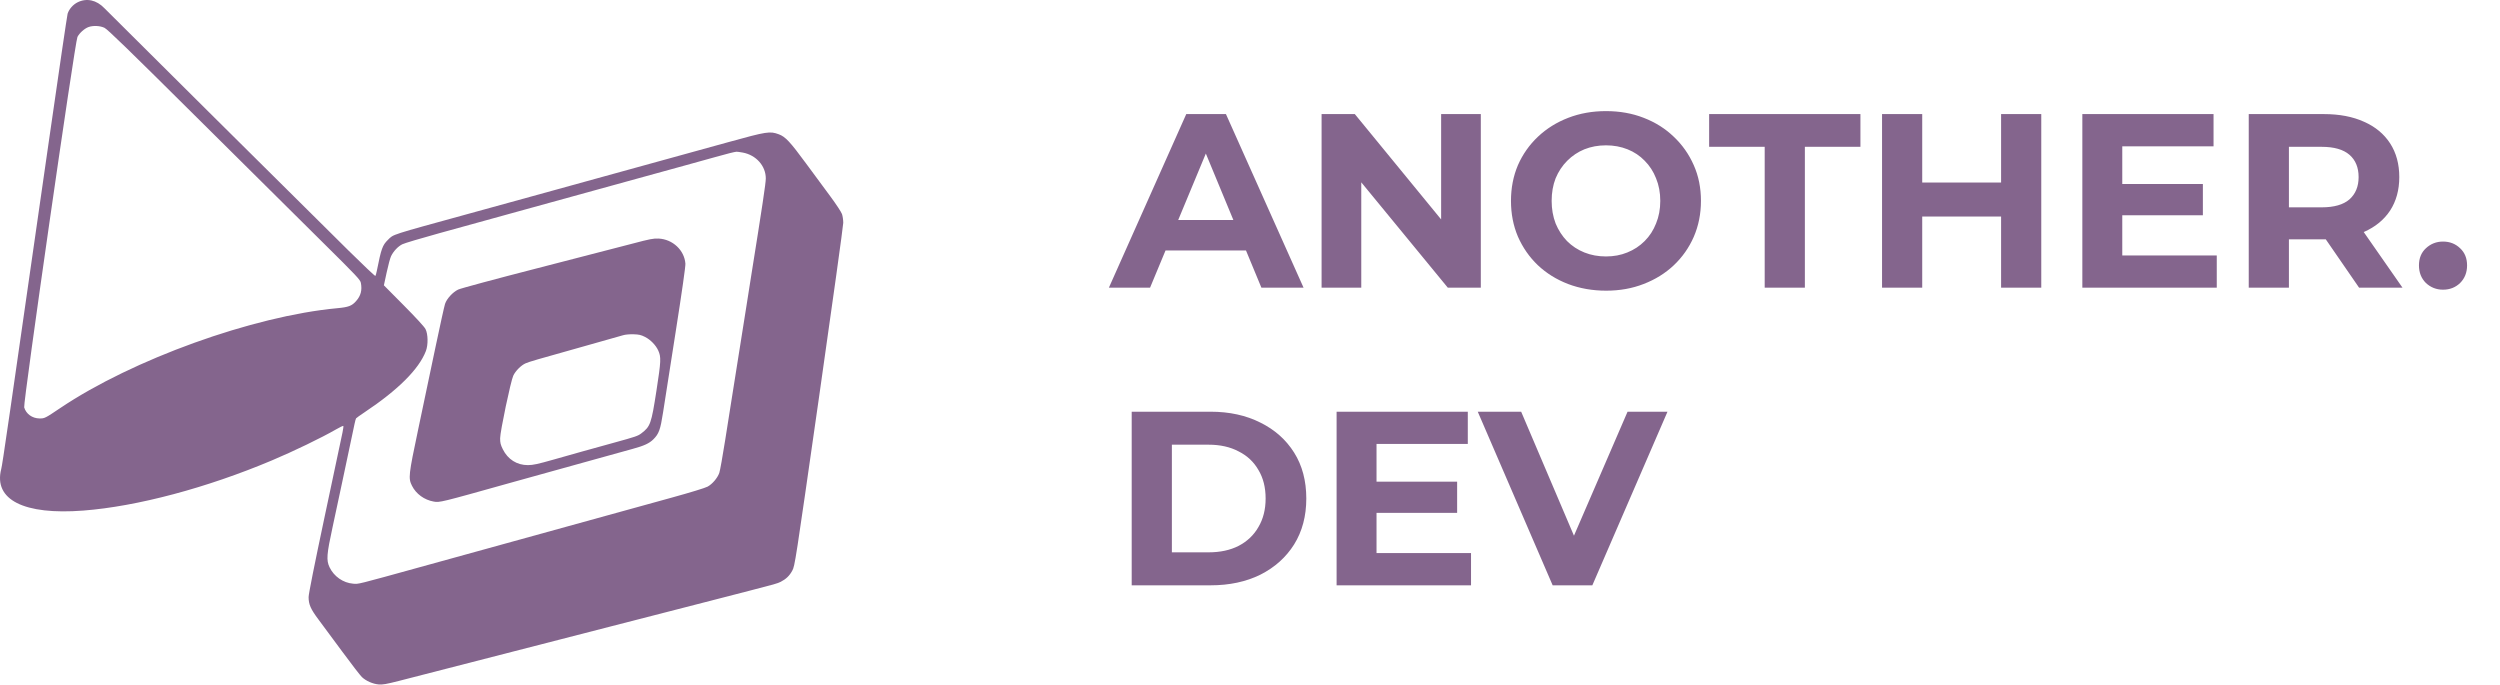
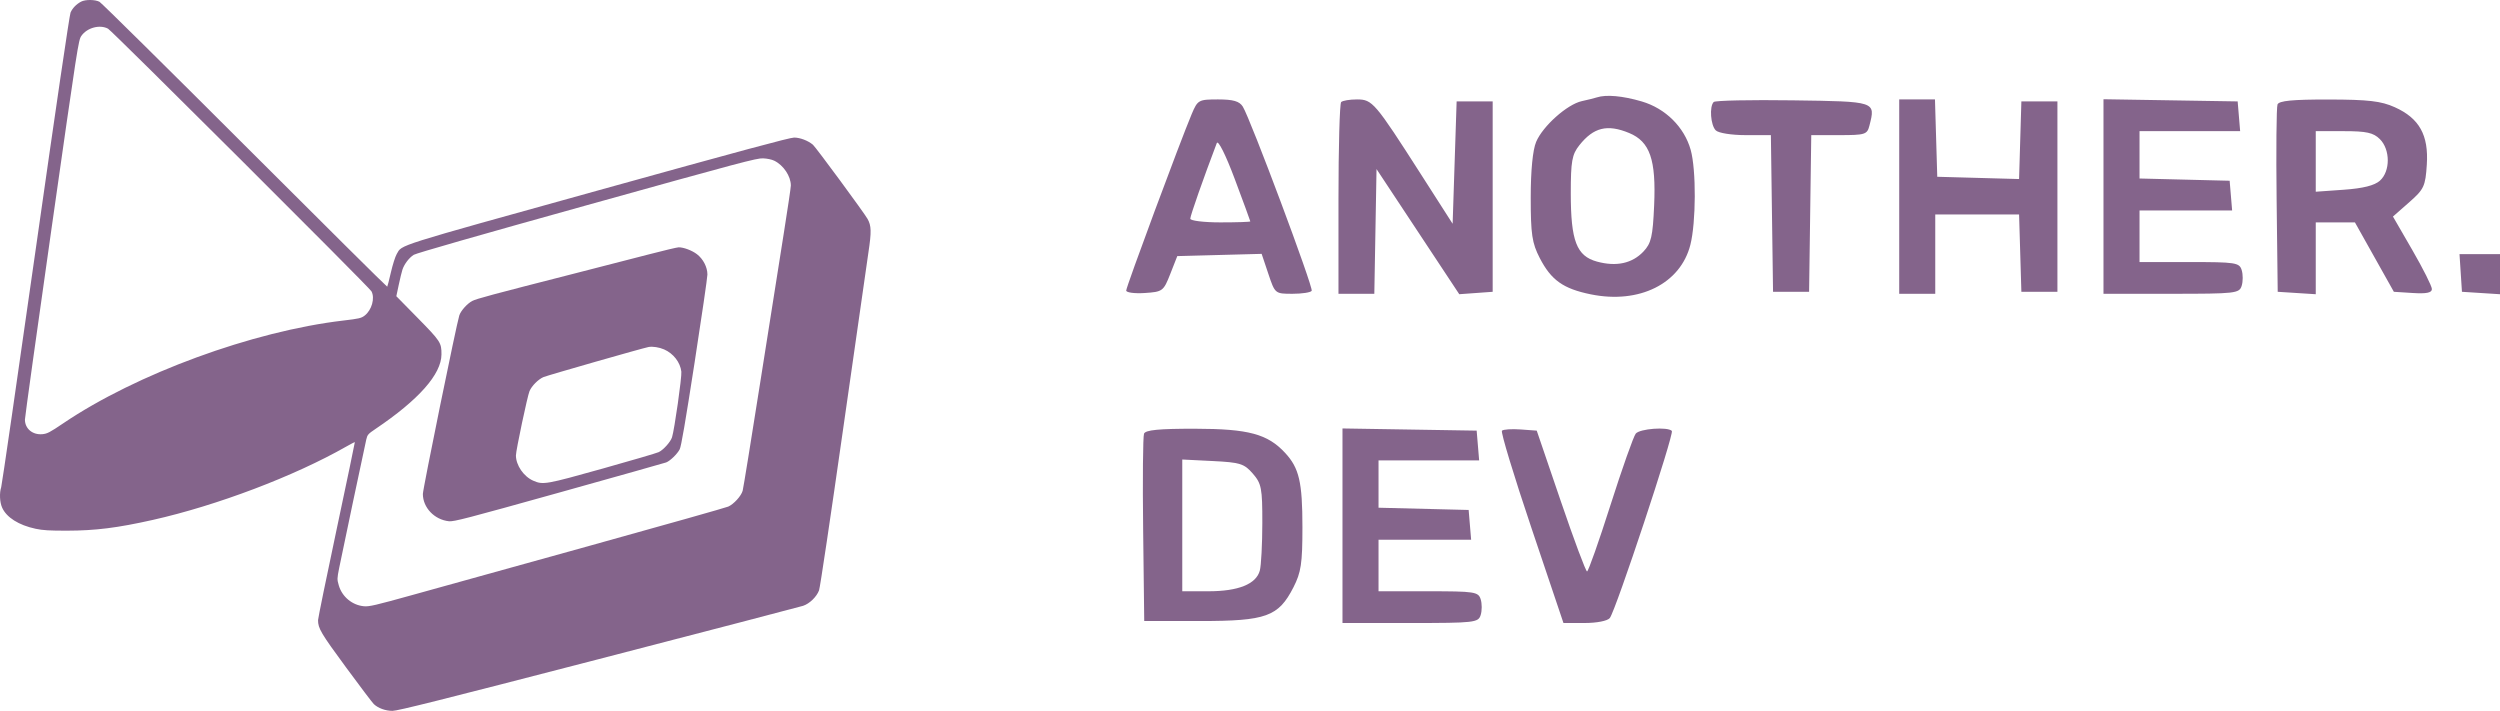
- <svg xmlns="http://www.w3.org/2000/svg" viewBox="0 0 252 69" fill="none">
-   <path fill-rule="evenodd" clip-rule="evenodd" d="M7.827 0.23C7.361 0.462 6.969 0.908 6.815 1.38C6.768 1.526 5.917 7.312 4.924 14.238C0.805 42.965 0.249 46.795 0.127 47.265C-0.68 50.372 2.397 51.932 8.411 51.465C13.829 51.045 20.83 49.182 27.408 46.409C29.606 45.483 32.406 44.129 33.88 43.28C34.255 43.064 34.583 42.907 34.608 42.932C34.633 42.957 34.595 43.254 34.524 43.593C34.453 43.931 33.655 47.693 32.751 51.952C31.692 56.941 31.107 59.87 31.107 60.185C31.107 60.925 31.314 61.393 32.113 62.46C32.513 62.994 33.592 64.452 34.511 65.698C35.429 66.945 36.316 68.093 36.482 68.25C36.888 68.636 37.572 68.938 38.16 68.991C38.557 69.027 38.926 68.963 40.194 68.641C41.946 68.194 54.954 64.85 56.372 64.481C56.881 64.349 59.226 63.745 61.585 63.139C63.943 62.533 66.516 61.871 67.302 61.669C68.088 61.467 69.412 61.126 70.245 60.912C71.077 60.699 72.174 60.416 72.683 60.284C73.192 60.153 74.44 59.831 75.457 59.569C78.05 58.903 78.377 58.81 78.702 58.644C79.234 58.372 79.59 58.027 79.859 57.523C80.126 57.024 80.143 56.913 82.564 39.996C83.904 30.632 85 22.741 85 22.46C85 22.179 84.943 21.782 84.873 21.578C84.803 21.373 84.27 20.564 83.688 19.779C83.106 18.994 82.018 17.52 81.271 16.505C79.634 14.278 79.173 13.784 78.502 13.536C77.606 13.206 77.316 13.251 73.42 14.327C71.489 14.86 68.622 15.651 67.05 16.084C65.478 16.516 62.621 17.304 60.702 17.835C58.783 18.365 56.778 18.919 56.246 19.065C55.714 19.211 54.258 19.613 53.009 19.958C51.761 20.303 49.226 21.001 47.376 21.509C39.213 23.753 39.696 23.597 39.105 24.176C38.553 24.716 38.431 25.054 37.986 27.292C37.935 27.546 37.869 27.782 37.839 27.816C37.809 27.85 36.594 26.702 35.139 25.265C30.519 20.699 10.921 1.243 10.526 0.829C9.735 -0 8.735 -0.222 7.827 0.23ZM10.528 2.801C10.838 2.947 12.918 4.967 19.886 11.888C24.814 16.782 30.526 22.448 32.579 24.48C35.954 27.819 36.318 28.206 36.375 28.509C36.515 29.257 36.372 29.806 35.897 30.346C35.468 30.834 35.13 30.962 34.002 31.066C25.506 31.852 13.351 36.233 6.071 41.133C4.539 42.164 4.497 42.185 3.978 42.179C3.248 42.171 2.627 41.721 2.438 41.063C2.319 40.648 7.557 4.213 7.806 3.725C8.011 3.324 8.515 2.874 8.923 2.726C9.389 2.558 10.08 2.59 10.528 2.801ZM74.872 15.379C76.22 15.628 77.201 16.736 77.192 17.998C77.188 18.491 76.856 20.701 75.708 27.88C75.498 29.196 75.292 30.499 75.252 30.776C75.18 31.262 73.944 39.055 73.693 40.598C73.625 41.013 73.36 42.694 73.103 44.334C72.846 45.973 72.576 47.475 72.504 47.673C72.312 48.198 71.805 48.792 71.327 49.052C71.079 49.187 69.611 49.636 67.718 50.158C64.54 51.034 56.15 53.351 51.832 54.545C50.583 54.89 48.824 55.376 47.922 55.625C47.021 55.873 44.694 56.516 42.752 57.052C35.787 58.976 36.17 58.881 35.597 58.835C34.588 58.754 33.66 58.107 33.218 57.178C32.881 56.467 32.925 55.892 33.53 53.106C33.811 51.813 34.251 49.755 34.509 48.531C34.767 47.307 35.053 45.957 35.145 45.53C35.294 44.83 35.438 44.151 35.739 42.724C35.794 42.463 35.862 42.214 35.89 42.172C35.919 42.129 36.301 41.855 36.74 41.563C40.126 39.307 42.221 37.217 42.926 35.393C43.169 34.765 43.151 33.671 42.89 33.168C42.768 32.934 41.934 32.025 40.695 30.776L38.696 28.761L38.976 27.46C39.13 26.744 39.329 26.008 39.419 25.823C39.662 25.321 40.118 24.838 40.553 24.621C40.766 24.515 42.444 24.013 44.284 23.506C46.123 22.998 50.031 21.919 52.967 21.109C55.903 20.298 58.968 19.453 59.777 19.231C60.586 19.009 62.573 18.462 64.191 18.015C65.81 17.569 68.004 16.965 69.068 16.672C70.131 16.381 71.485 16.005 72.077 15.838C73.287 15.496 74.049 15.305 74.244 15.294C74.316 15.291 74.599 15.329 74.872 15.379ZM63.771 24.553C62.661 24.846 58.348 25.962 54.186 27.032C49.892 28.136 46.43 29.069 46.182 29.189C45.636 29.451 45.033 30.11 44.86 30.631C44.788 30.849 44.349 32.841 43.883 35.057C43.418 37.273 42.64 40.976 42.153 43.284C41.178 47.909 41.146 48.202 41.53 48.97C41.939 49.788 42.772 50.392 43.718 50.559C44.323 50.665 44.344 50.66 51.496 48.655C52.42 48.396 54.047 47.944 55.111 47.651C56.175 47.358 58.35 46.754 59.945 46.309C61.541 45.864 63.262 45.386 63.771 45.248C64.926 44.933 65.447 44.693 65.858 44.285C66.417 43.73 66.567 43.316 66.835 41.583C66.968 40.718 67.537 37.083 68.099 33.504C68.745 29.39 69.108 26.844 69.089 26.578C68.987 25.218 67.806 24.114 66.382 24.047C65.869 24.023 65.516 24.091 63.771 24.553ZM65.02 33.963C65.574 34.244 66.11 34.796 66.353 35.336C66.651 35.998 66.633 36.388 66.17 39.381C65.653 42.721 65.558 42.99 64.653 43.678C64.301 43.946 64.098 44.016 61.879 44.627C59.222 45.359 57.97 45.709 55.825 46.319C54.2 46.781 53.738 46.881 53.219 46.884C52.11 46.889 51.187 46.306 50.681 45.28C50.459 44.83 50.412 44.635 50.413 44.177C50.415 43.494 51.478 38.426 51.737 37.87C51.962 37.385 52.534 36.813 52.989 36.619C53.388 36.45 53.958 36.283 58.936 34.887C60.855 34.349 62.596 33.857 62.804 33.792C63.025 33.724 63.462 33.684 63.855 33.695C64.41 33.711 64.613 33.758 65.02 33.963Z" fill="#84658D" />
-   <path d="M111.775 29L119.575 11.5H123.575L131.4 29H127.15L120.75 13.55H122.35L115.925 29H111.775ZM115.675 25.25L116.75 22.175H125.75L126.85 25.25H115.675ZM133.216 29V11.5H136.566L146.891 24.1H145.266V11.5H149.266V29H145.941L135.591 16.4H137.216V29H133.216ZM161.906 29.3C160.523 29.3 159.239 29.075 158.056 28.625C156.889 28.175 155.873 27.542 155.006 26.725C154.156 25.908 153.489 24.95 153.006 23.85C152.539 22.75 152.306 21.55 152.306 20.25C152.306 18.95 152.539 17.75 153.006 16.65C153.489 15.55 154.164 14.592 155.031 13.775C155.898 12.958 156.914 12.325 158.081 11.875C159.248 11.425 160.514 11.2 161.881 11.2C163.264 11.2 164.531 11.425 165.681 11.875C166.848 12.325 167.856 12.958 168.706 13.775C169.573 14.592 170.248 15.55 170.731 16.65C171.214 17.733 171.456 18.933 171.456 20.25C171.456 21.55 171.214 22.758 170.731 23.875C170.248 24.975 169.573 25.933 168.706 26.75C167.856 27.55 166.848 28.175 165.681 28.625C164.531 29.075 163.273 29.3 161.906 29.3ZM161.881 25.85C162.664 25.85 163.381 25.717 164.031 25.45C164.698 25.183 165.281 24.8 165.781 24.3C166.281 23.8 166.664 23.208 166.931 22.525C167.214 21.842 167.356 21.083 167.356 20.25C167.356 19.417 167.214 18.658 166.931 17.975C166.664 17.292 166.281 16.7 165.781 16.2C165.298 15.7 164.723 15.317 164.056 15.05C163.389 14.783 162.664 14.65 161.881 14.65C161.098 14.65 160.373 14.783 159.706 15.05C159.056 15.317 158.481 15.7 157.981 16.2C157.481 16.7 157.089 17.292 156.806 17.975C156.539 18.658 156.406 19.417 156.406 20.25C156.406 21.067 156.539 21.825 156.806 22.525C157.089 23.208 157.473 23.8 157.956 24.3C158.456 24.8 159.039 25.183 159.706 25.45C160.373 25.717 161.098 25.85 161.881 25.85ZM177.881 29V14.8H172.281V11.5H187.531V14.8H181.931V29H177.881ZM201.71 11.5H205.76V29H201.71V11.5ZM193.76 29H189.71V11.5H193.76V29ZM202.01 21.825H193.46V18.4H202.01V21.825ZM213.625 18.55H222.05V21.7H213.625V18.55ZM213.925 25.75H223.45V29H209.9V11.5H223.125V14.75H213.925V25.75ZM226.673 29V11.5H234.248C235.814 11.5 237.164 11.758 238.298 12.275C239.431 12.775 240.306 13.5 240.923 14.45C241.539 15.4 241.848 16.533 241.848 17.85C241.848 19.15 241.539 20.275 240.923 21.225C240.306 22.158 239.431 22.875 238.298 23.375C237.164 23.875 235.814 24.125 234.248 24.125H228.923L230.723 22.35V29H226.673ZM237.798 29L233.423 22.65H237.748L242.173 29H237.798ZM230.723 22.8L228.923 20.9H234.023C235.273 20.9 236.206 20.633 236.823 20.1C237.439 19.55 237.748 18.8 237.748 17.85C237.748 16.883 237.439 16.133 236.823 15.6C236.206 15.067 235.273 14.8 234.023 14.8H228.923L230.723 12.875V22.8ZM246.256 29.2C245.59 29.2 245.015 28.975 244.531 28.525C244.065 28.058 243.831 27.467 243.831 26.75C243.831 26.033 244.065 25.458 244.531 25.025C245.015 24.575 245.59 24.35 246.256 24.35C246.94 24.35 247.515 24.575 247.981 25.025C248.448 25.458 248.681 26.033 248.681 26.75C248.681 27.467 248.448 28.058 247.981 28.525C247.515 28.975 246.94 29.2 246.256 29.2ZM114.075 59V41.5H122.025C123.925 41.5 125.6 41.867 127.05 42.6C128.5 43.317 129.633 44.325 130.45 45.625C131.267 46.925 131.675 48.467 131.675 50.25C131.675 52.017 131.267 53.558 130.45 54.875C129.633 56.175 128.5 57.192 127.05 57.925C125.6 58.642 123.925 59 122.025 59H114.075ZM118.125 55.675H121.825C122.992 55.675 124 55.458 124.85 55.025C125.717 54.575 126.383 53.942 126.85 53.125C127.333 52.308 127.575 51.35 127.575 50.25C127.575 49.133 127.333 48.175 126.85 47.375C126.383 46.558 125.717 45.933 124.85 45.5C124 45.05 122.992 44.825 121.825 44.825H118.125V55.675ZM138.454 48.55H146.879V51.7H138.454V48.55ZM138.754 55.75H148.279V59H134.729V41.5H147.954V44.75H138.754V55.75ZM156.508 59L148.958 41.5H153.333L159.933 57H157.358L164.058 41.5H168.083L160.508 59H156.508Z" fill="#84658D" />
+ <svg xmlns="http://www.w3.org/2000/svg" width="313" height="89" viewBox="0 0 313 89" fill="none">
+   <path fill-rule="evenodd" clip-rule="evenodd" d="M10.152 0.207C9.55 0.526 9.071 1.022 8.831 1.576C8.7 1.878 6.997 13.458 4.46 31.295C2.175 47.369 0.235 60.732 0.151 60.991C-0.089 61.724 -0.037 62.866 0.265 63.55C0.81 64.781 2.343 65.75 4.46 66.202C5.357 66.394 6.195 66.444 8.411 66.44C11.962 66.433 14.694 66.09 19.125 65.095C27.157 63.291 36.848 59.617 43.346 55.914C43.923 55.584 44.41 55.335 44.426 55.358C44.443 55.382 43.413 60.311 42.139 66.311C40.865 72.31 39.822 77.406 39.82 77.635C39.813 78.666 40.171 79.27 43.339 83.577C45.071 85.932 46.63 87.991 46.803 88.153C47.351 88.668 48.258 88.997 49.136 89C49.78 89.002 55.154 87.655 74.917 82.535C88.649 78.977 100.181 75.969 100.542 75.85C101.356 75.583 102.239 74.727 102.546 73.91C102.673 73.57 103.978 64.819 105.578 53.584C107.123 42.733 108.542 32.824 108.732 31.565C109.116 29.017 109.095 28.259 108.621 27.412C108.193 26.648 102.139 18.428 101.78 18.122C101.178 17.611 100.168 17.225 99.43 17.223C98.887 17.222 92.823 18.857 74.939 23.825C49.049 31.018 50.374 30.6 49.669 31.808C49.484 32.126 49.16 33.148 48.939 34.106C48.721 35.056 48.514 35.861 48.48 35.895C48.446 35.929 40.423 27.969 30.652 18.206C20.88 8.443 12.692 0.352 12.456 0.225C11.911 -0.067 10.689 -0.077 10.152 0.207ZM13.527 3.592C14.03 3.862 46.223 35.958 46.504 36.47C46.97 37.317 46.545 38.828 45.648 39.516C45.233 39.835 44.944 39.902 43.002 40.13C31.627 41.464 17.094 46.795 7.92 52.997C6.244 54.131 5.913 54.303 5.31 54.359C4.08 54.473 3.121 53.673 3.121 52.533C3.121 52.237 4.626 41.431 6.465 28.517C9.735 5.567 9.818 5.027 10.184 4.498C10.894 3.47 12.493 3.036 13.527 3.592ZM96.938 20.121C98.09 20.68 99.014 22.061 99.014 23.225C99.014 23.463 98.62 26.134 98.138 29.16C97.656 32.186 96.331 40.571 95.194 47.793C94.058 55.015 93.062 61.157 92.981 61.442C92.795 62.102 91.872 63.117 91.179 63.425C90.885 63.556 83.11 65.754 73.903 68.31C64.695 70.866 54.721 73.635 51.739 74.464C46.981 75.787 46.225 75.963 45.568 75.903C44.099 75.769 42.83 74.718 42.416 73.29C42.196 72.535 42.198 72.453 42.468 71.091C42.791 69.465 45.633 55.995 45.858 55.026C45.997 54.425 46.079 54.332 47.031 53.69C52.437 50.044 55.259 46.853 55.272 44.373C55.279 42.904 55.163 42.726 52.268 39.78L49.621 37.086L49.921 35.672C50.086 34.895 50.294 34.036 50.383 33.764C50.614 33.062 51.226 32.261 51.808 31.899C52.128 31.7 59.888 29.477 73.484 25.689C92.744 20.323 94.74 19.792 95.532 19.825C96.05 19.846 96.62 19.966 96.938 20.121ZM81.269 31.84C79.427 32.319 75.208 33.404 71.894 34.252C61.448 36.922 59.682 37.396 59.132 37.678C58.503 38 57.694 38.903 57.503 39.496C57.154 40.58 52.943 61.218 52.943 61.845C52.943 63.555 54.395 65.072 56.213 65.261C56.824 65.324 58.419 64.909 69.99 61.677C77.187 59.667 83.223 57.965 83.404 57.896C83.903 57.706 84.805 56.83 85.099 56.252C85.289 55.876 85.796 52.923 86.964 45.386C87.846 39.694 88.568 34.737 88.568 34.371C88.568 33.453 88.041 32.427 87.261 31.828C86.641 31.352 85.582 30.954 84.961 30.964C84.772 30.967 83.11 31.361 81.269 31.84ZM83.144 43.745C84.312 44.257 85.168 45.361 85.305 46.533C85.38 47.181 84.439 53.805 84.137 54.751C83.952 55.329 83.057 56.327 82.472 56.606C82.21 56.731 79.059 57.656 75.471 58.661C68.323 60.664 67.996 60.721 66.766 60.185C65.562 59.66 64.594 58.248 64.594 57.017C64.594 56.394 66.038 49.565 66.297 48.963C66.579 48.307 67.38 47.501 68.035 47.213C68.505 47.007 80.439 43.591 81.202 43.444C81.697 43.349 82.536 43.479 83.144 43.745Z" fill="#84648B" />
+   <path fill-rule="evenodd" clip-rule="evenodd" d="M199.921 12.195C199.645 12.287 198.804 12.496 198.05 12.66C196.212 13.062 193.161 15.78 192.325 17.763C191.897 18.776 191.647 21.352 191.647 24.742C191.647 29.336 191.811 30.433 192.776 32.303C194.207 35.075 195.71 36.146 199.169 36.852C205.229 38.09 210.395 35.524 211.632 30.659C212.35 27.834 212.374 21.258 211.675 18.767C210.873 15.906 208.519 13.575 205.55 12.702C203.16 11.999 201.083 11.812 199.921 12.195ZM149.2 14.284C147.764 17.689 141 35.91 141 36.375C141 36.629 142.044 36.768 143.32 36.685C145.56 36.538 145.669 36.457 146.518 34.299L147.396 32.064L157.958 31.783L158.796 34.282C159.632 36.775 159.641 36.782 161.821 36.782C163.024 36.782 164.105 36.614 164.224 36.409C164.457 36.009 156.537 14.834 155.597 13.345C155.174 12.673 154.398 12.448 152.503 12.448C150.062 12.448 149.949 12.511 149.2 14.284ZM167.912 12.78C167.728 12.961 167.577 18.436 167.577 24.946V36.782H172.065L172.341 21.168L182.7 36.835L186.883 36.533V12.697H182.37L181.869 28.016L177.918 21.846C172.124 12.798 171.825 12.448 169.892 12.448C168.986 12.448 168.095 12.597 167.912 12.78ZM214.558 12.769C213.995 13.326 214.165 15.679 214.815 16.322C215.155 16.659 216.785 16.918 218.565 16.918H221.714L221.985 36.533H226.499L226.77 16.918H230.26C233.535 16.918 233.769 16.843 234.056 15.715C234.824 12.683 234.904 12.709 224.455 12.562C219.201 12.488 214.747 12.581 214.558 12.769ZM237.781 36.782H242.294V26.85H252.789L253.076 36.533H257.589V12.697H253.076L252.788 22.415L242.545 22.132L242.258 12.448H237.781V36.782ZM263.356 36.782H271.847C279.897 36.782 280.354 36.73 280.656 35.789C280.831 35.242 280.831 34.349 280.656 33.802C280.36 32.879 279.897 32.809 274.103 32.809H267.869V26.353H279.463L279.152 22.629L267.869 22.348V16.421H280.466L280.155 12.697L263.356 12.424V36.782ZM285.144 13.08C285.009 13.427 284.959 18.846 285.034 25.123L285.169 36.533L289.933 36.837V27.843H294.838L299.711 36.533L302.093 36.685C303.797 36.793 304.475 36.652 304.473 36.188C304.471 35.832 303.374 33.644 302.034 31.327L299.598 27.112L301.622 25.334C303.488 23.694 303.661 23.325 303.837 20.609C304.078 16.916 302.9 14.805 299.826 13.424C298.109 12.652 296.533 12.468 291.547 12.459C287.018 12.451 285.324 12.616 285.144 13.08ZM203.967 16.651C206.574 17.73 207.352 19.98 207.099 25.706C206.926 29.634 206.733 30.466 205.756 31.496C204.343 32.985 202.361 33.413 199.94 32.751C197.385 32.052 196.662 30.165 196.662 24.201C196.662 20.186 196.811 19.346 197.734 18.185C199.516 15.942 201.232 15.52 203.967 16.651ZM297.956 17.414C299.275 18.72 299.282 21.441 297.969 22.617C297.294 23.223 295.86 23.584 293.456 23.754L289.933 24.004V16.421H293.443C296.285 16.421 297.144 16.61 297.956 17.414ZM156.539 27.719C156.543 27.787 154.853 27.843 152.784 27.843C150.716 27.843 149.023 27.635 149.023 27.38C149.023 27.008 150.647 22.379 152.343 17.911C152.505 17.486 153.465 19.404 154.579 22.38C155.654 25.248 156.536 27.65 156.539 27.719ZM308.236 36.533L313 36.837V31.816H307.93L308.236 36.533ZM143.231 54.298C143.097 54.645 143.047 60.065 143.122 66.341L143.257 77.752H150.277C158.541 77.752 160.06 77.202 161.936 73.538C162.897 71.659 163.064 70.546 163.064 66.008C163.064 60.353 162.657 58.604 160.899 56.705C158.703 54.331 156.313 53.689 149.635 53.677C145.106 53.669 143.411 53.834 143.231 54.298ZM168.079 78H176.57C184.62 78 185.077 77.948 185.379 77.007C185.554 76.46 185.554 75.567 185.379 75.02C185.083 74.097 184.62 74.027 178.826 74.027H172.592V67.571H184.186L183.875 63.847L172.592 63.566V57.639H185.189L184.878 53.915L168.079 53.642V78ZM188.044 53.924C187.875 54.092 189.538 59.578 191.741 66.114L195.745 78H198.398C199.923 78 201.263 77.736 201.547 77.379C202.292 76.445 209.643 54.272 209.315 53.947C208.772 53.41 205.306 53.67 204.798 54.287C204.516 54.629 203.094 58.651 201.635 63.226C200.178 67.801 198.856 71.544 198.699 71.544C198.541 71.544 197.059 67.578 195.406 62.729L192.399 53.915L190.376 53.767C189.262 53.686 188.213 53.757 188.044 53.924ZM156.85 59.293C157.938 60.546 158.049 61.122 158.043 65.489C158.039 68.136 157.898 70.815 157.728 71.44C157.271 73.129 155.041 74.027 151.305 74.027H148.02V57.531L151.835 57.722C155.268 57.893 155.771 58.051 156.85 59.293Z" fill="#84648B" />
</svg>
